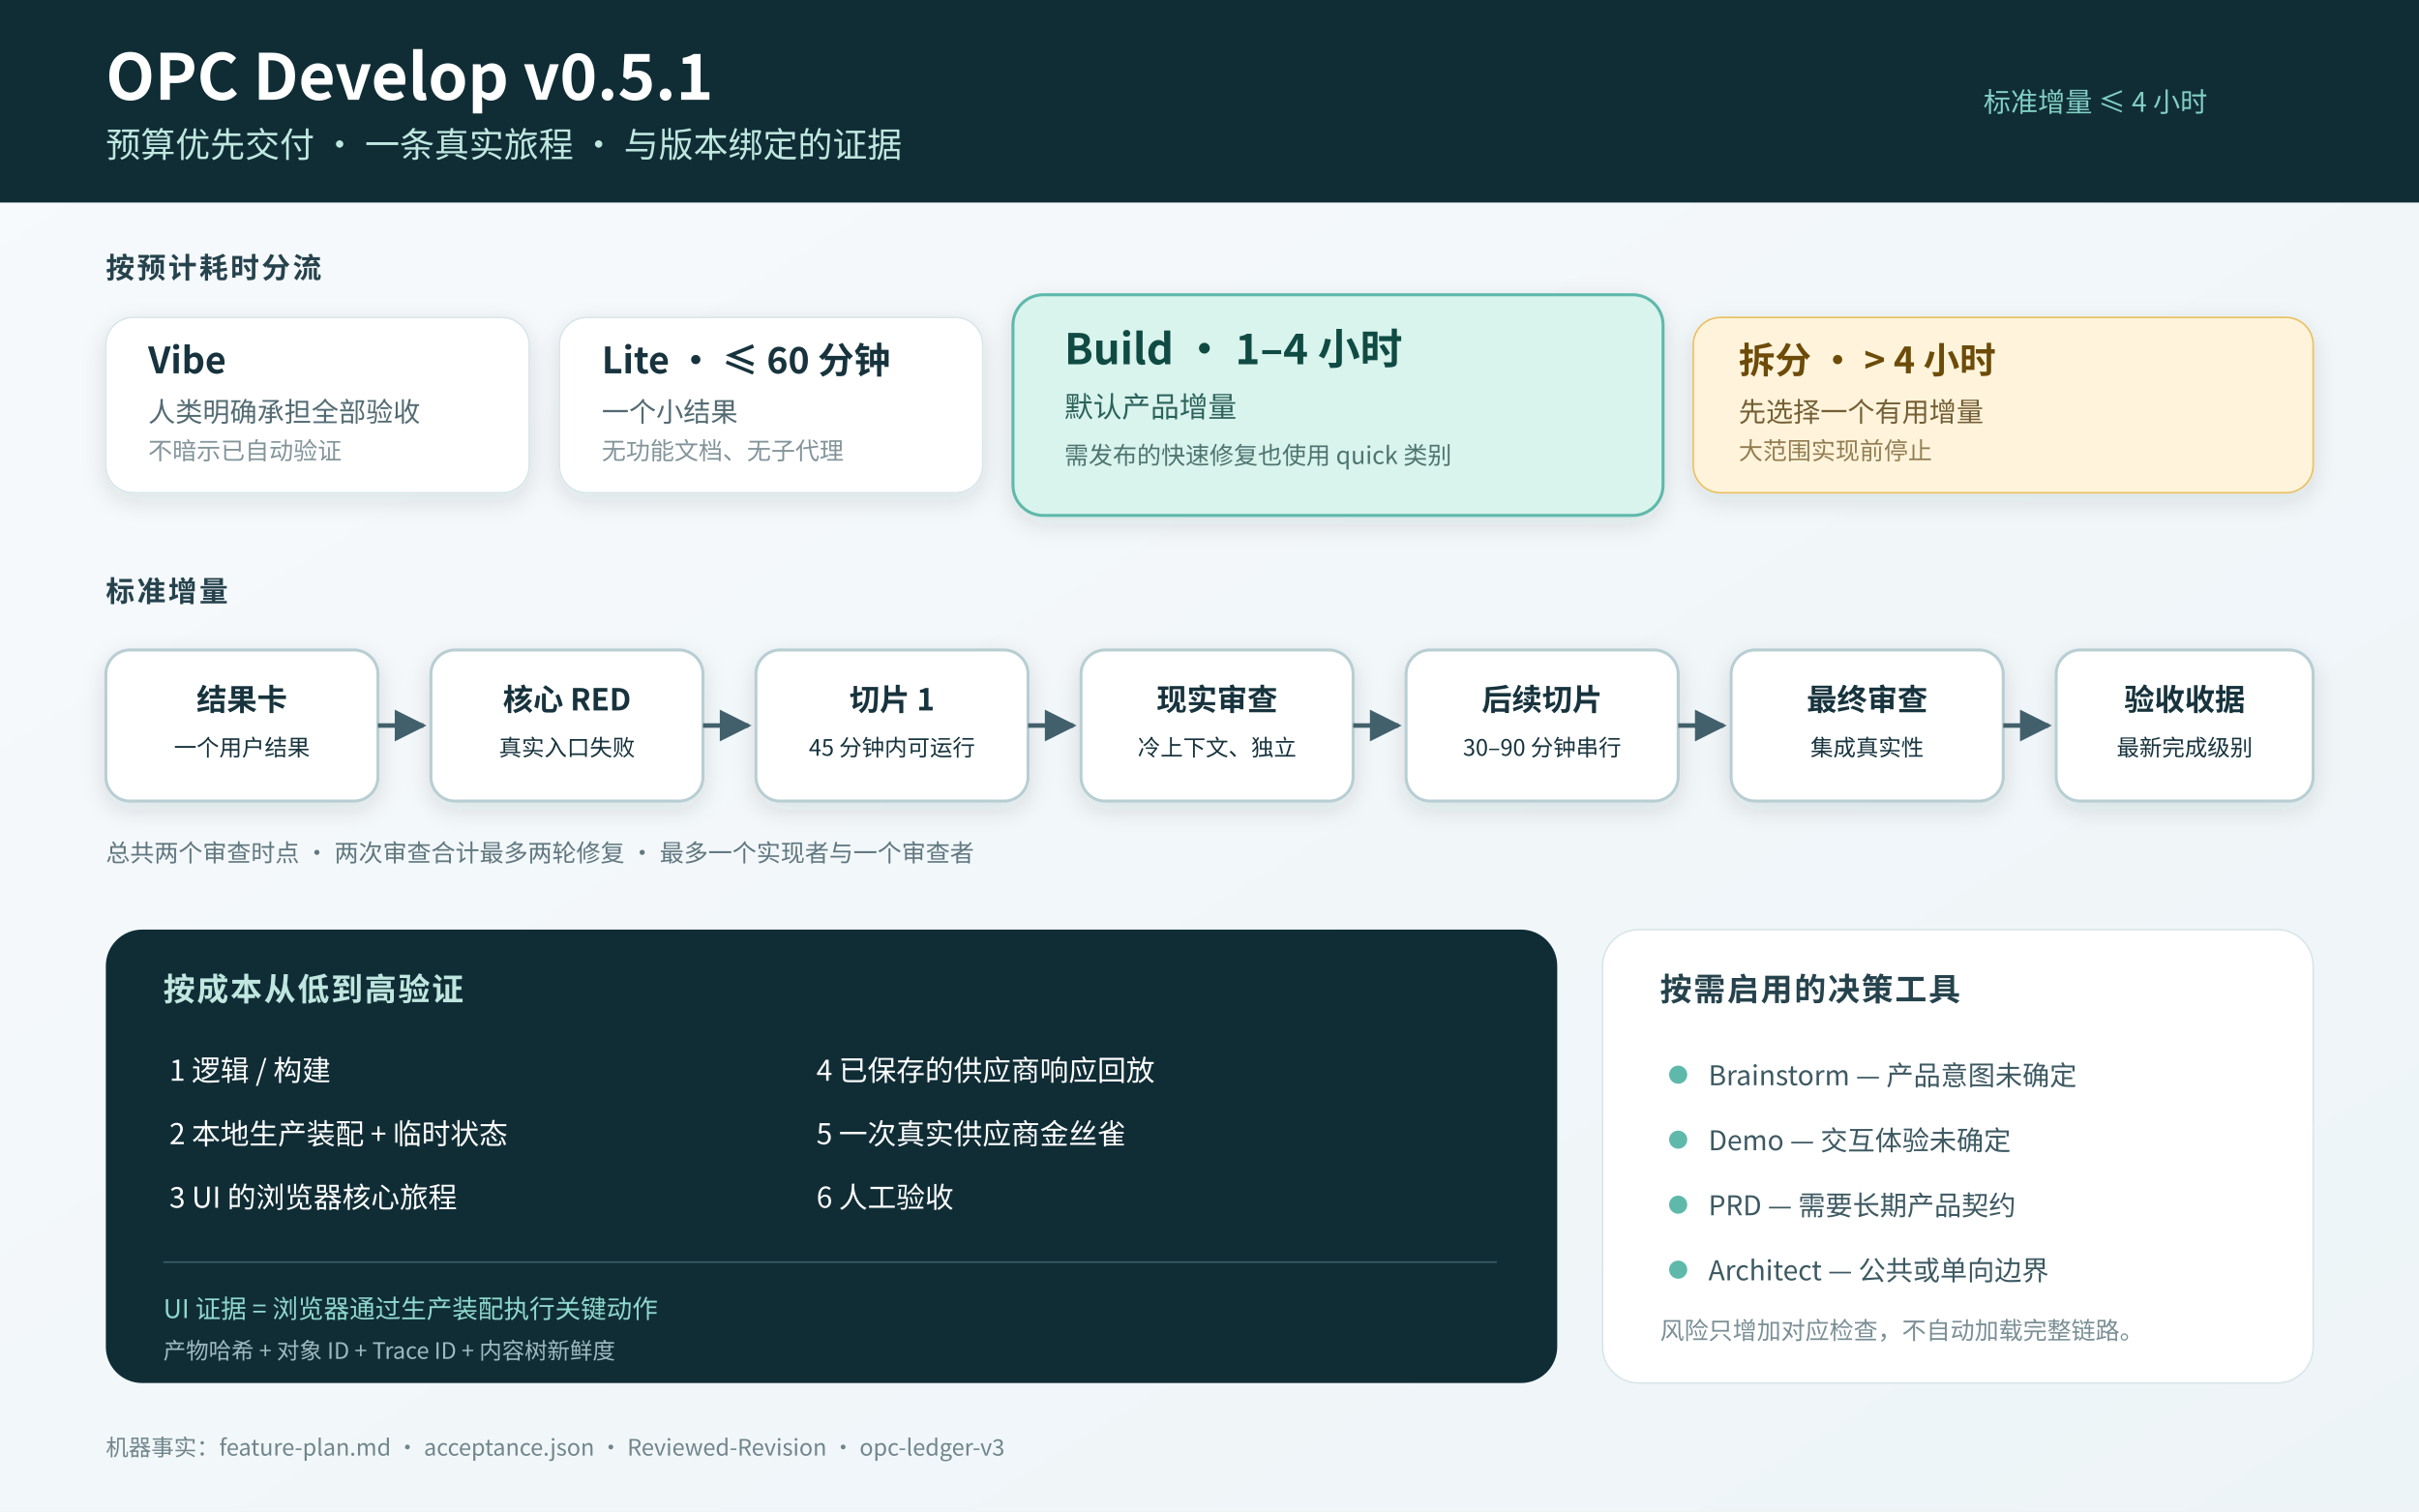
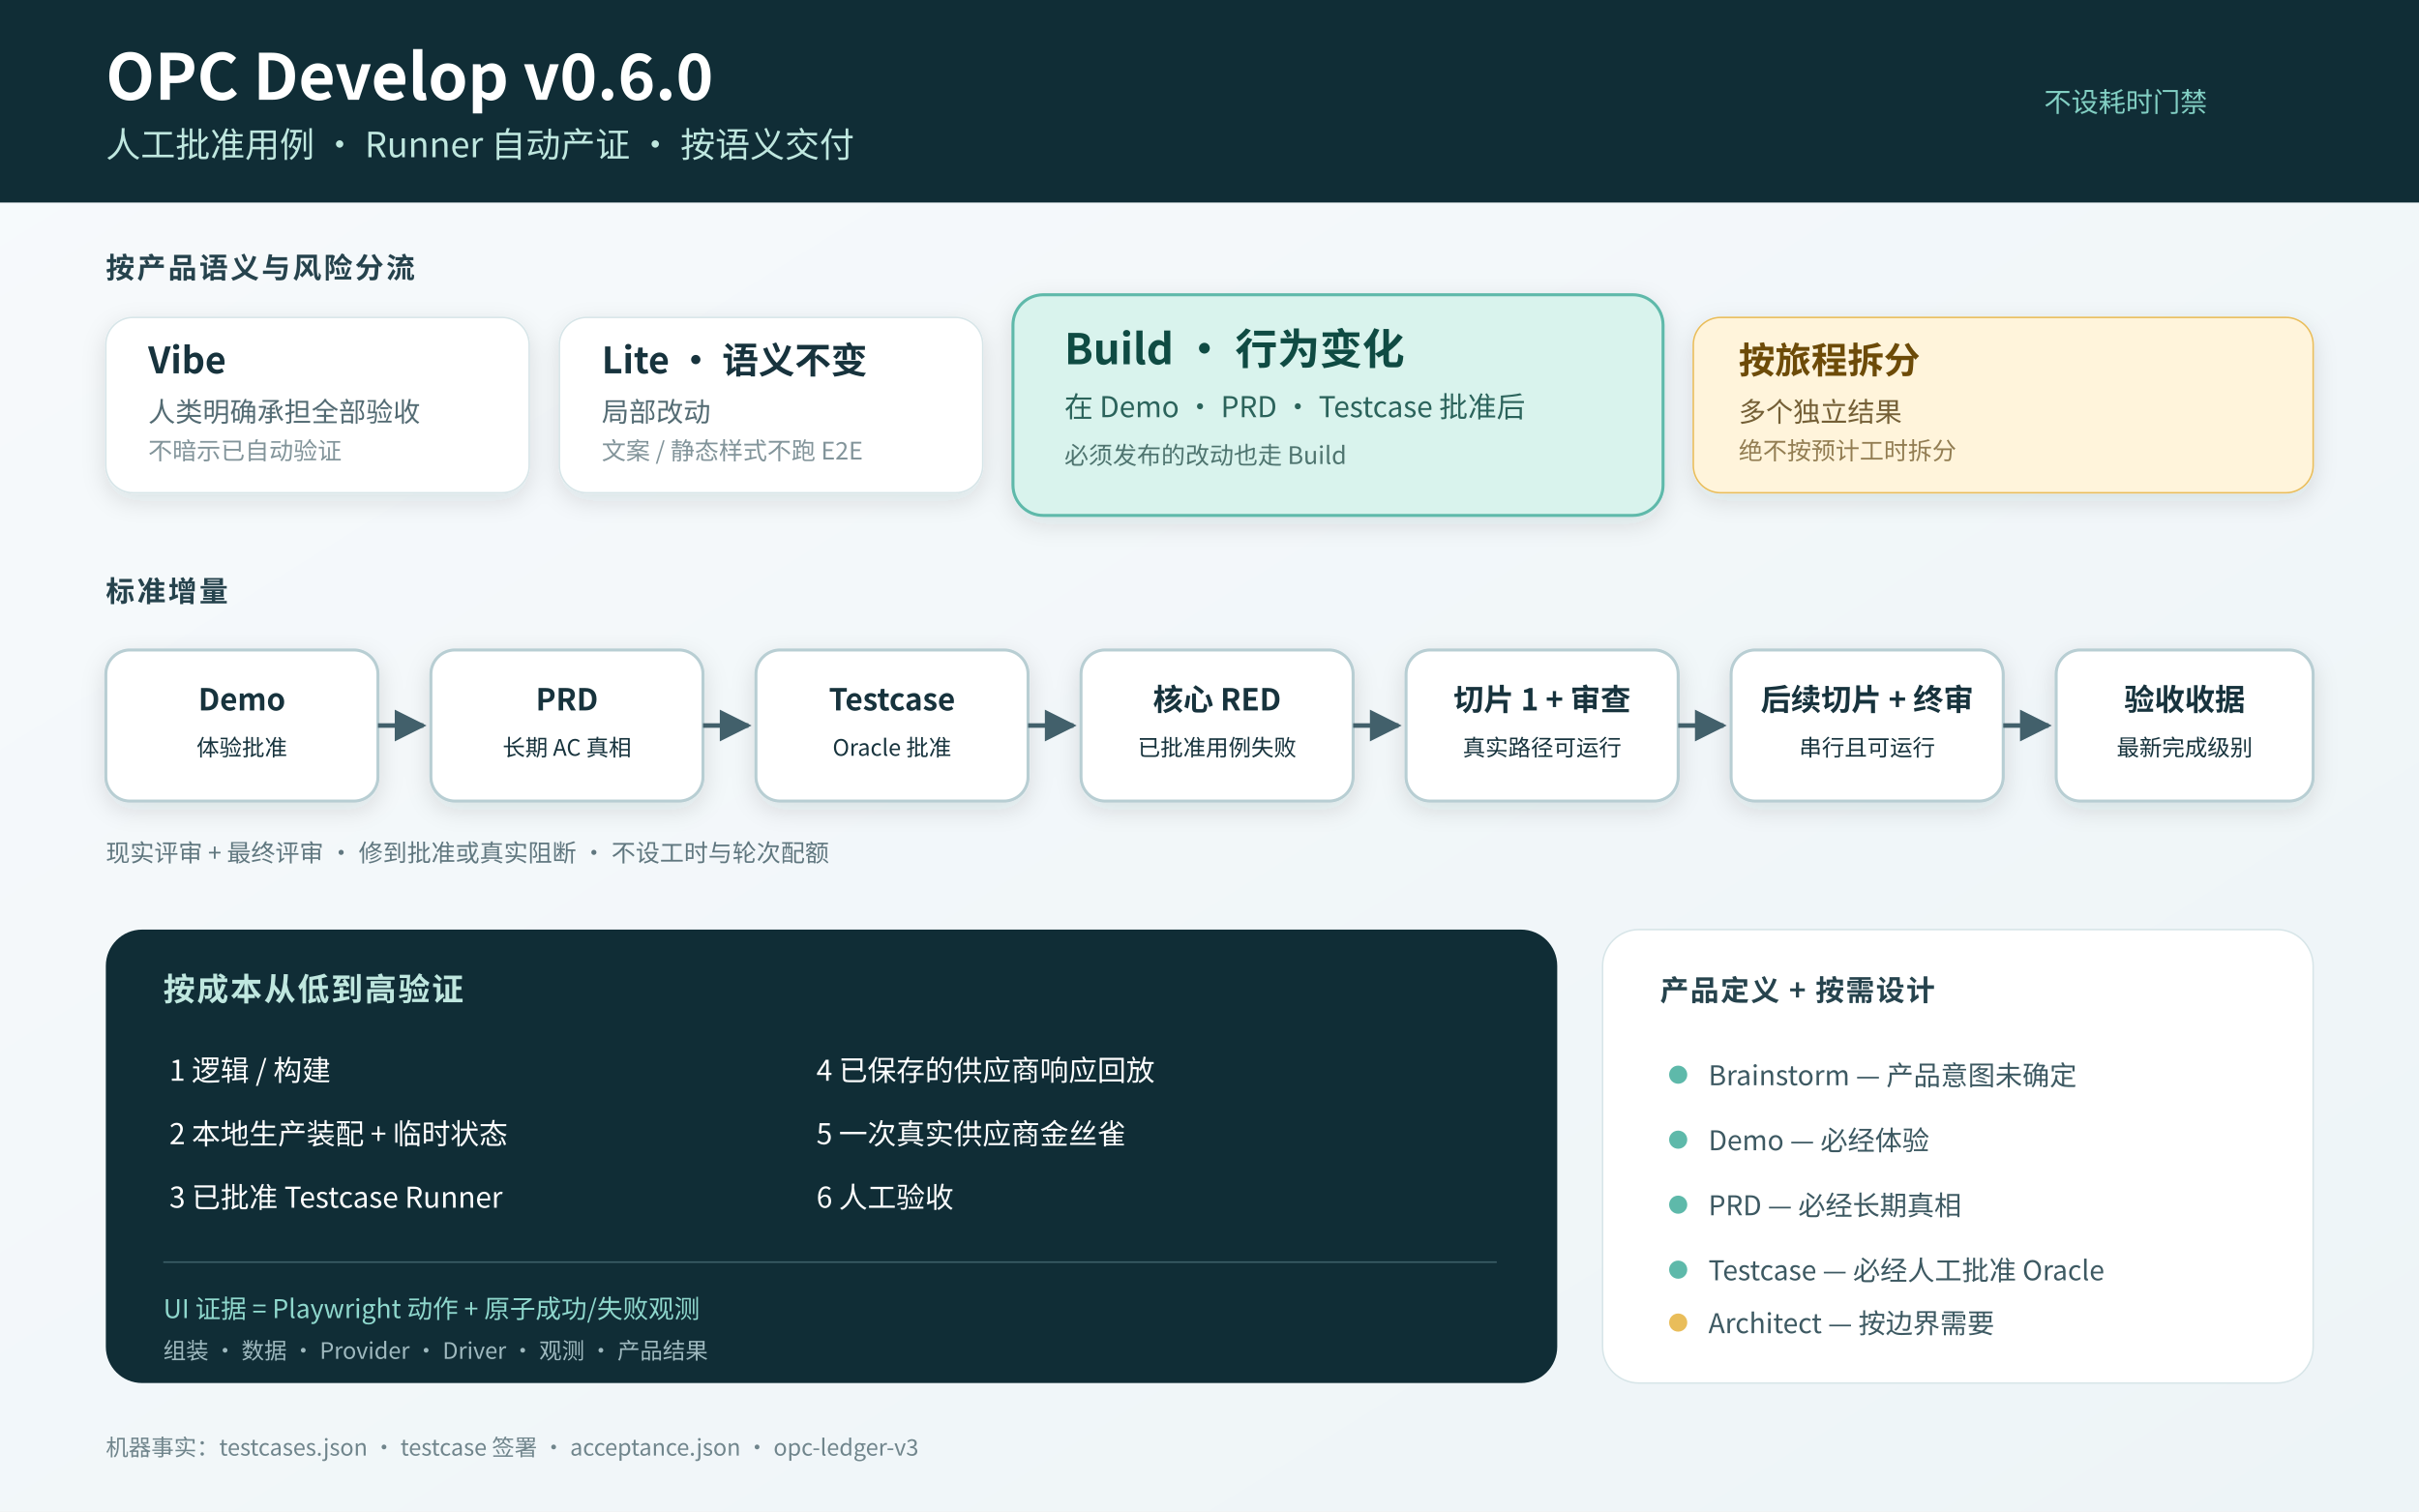
<svg xmlns="http://www.w3.org/2000/svg" width="1600" height="1000" viewBox="0 0 1600 1000" font-family="PingFang SC, Noto Sans CJK SC, Helvetica, Arial, sans-serif">
  <defs>
    <linearGradient id="bg" x1="0" y1="0" x2="1" y2="1">
      <stop offset="0" stop-color="#f7fafc" />
      <stop offset="1" stop-color="#edf4f7" />
    </linearGradient>
    <marker id="arrow" viewBox="0 0 10 10" refX="9" refY="5" markerWidth="7" markerHeight="7" orient="auto">
      <path d="M0 0L10 5L0 10Z" fill="#42606b" />
    </marker>
    <filter id="shadow" x="-10%" y="-15%" width="120%" height="140%">
      <feDropShadow dx="0" dy="5" stdDeviation="8" flood-color="#17333d" flood-opacity=".12" />
    </filter>
  </defs>
  <rect width="1600" height="1000" fill="url(#bg)" />
  <rect width="1600" height="134" fill="#102d36" />
-   <text x="70" y="66" font-size="42" font-weight="750" fill="#fff">OPC Develop v0.5.1</text>
-   <text x="70" y="104" font-size="23" fill="#bfe7df">预算优先交付 · 一条真实旅程 · 与版本绑定的证据</text>
-   <text x="1460" y="74" text-anchor="end" font-size="18" fill="#82cfc3">标准增量 ≤ 4 小时</text>
-   <text x="70" y="184" font-size="19" font-weight="700" fill="#26434d" letter-spacing="1.6">按预计耗时分流</text>
+   <text x="70" y="66" font-size="42" font-weight="750" fill="#fff">OPC Develop v0.6.0</text>
+   <text x="70" y="104" font-size="23" fill="#bfe7df">人工批准用例 · Runner 自动产证 · 按语义交付</text>
+   <text x="1460" y="74" text-anchor="end" font-size="18" fill="#82cfc3">不设耗时门禁</text>
+   <text x="70" y="184" font-size="19" font-weight="700" fill="#26434d" letter-spacing="1.6">按产品语义与风险分流</text>
  <g filter="url(#shadow)">
    <rect x="70" y="210" width="280" height="116" rx="18" fill="#fff" stroke="#d7e5e8" />
    <rect x="370" y="210" width="280" height="116" rx="18" fill="#fff" stroke="#d7e5e8" />
    <rect x="670" y="195" width="430" height="146" rx="20" fill="#d9f3ed" stroke="#5eb9aa" stroke-width="2" />
    <rect x="1120" y="210" width="410" height="116" rx="18" fill="#fff4db" stroke="#e9bd5a" />
  </g>
  <text x="98" y="247" font-size="24" font-weight="700" fill="#17333d">Vibe</text>
  <text x="98" y="279" font-size="18" fill="#536b73">人类明确承担全部验收</text>
  <text x="98" y="304" font-size="16" fill="#82949a">不暗示已自动验证</text>
-   <text x="398" y="247" font-size="24" font-weight="700" fill="#17333d">Lite · ≤ 60 分钟</text>
-   <text x="398" y="279" font-size="18" fill="#536b73">一个小结果</text>
-   <text x="398" y="304" font-size="16" fill="#82949a">无功能文档、无子代理</text>
-   <text x="704" y="241" font-size="28" font-weight="780" fill="#0f4b43">Build · 1–4 小时</text>
-   <text x="704" y="276" font-size="19" fill="#2b635b">默认产品增量</text>
-   <text x="704" y="307" font-size="16" fill="#4e746f">需发布的快速修复也使用 quick 类别</text>
-   <text x="1150" y="247" font-size="24" font-weight="700" fill="#6d4b08">拆分 · &gt; 4 小时</text>
-   <text x="1150" y="279" font-size="18" fill="#745f36">先选择一个有用增量</text>
-   <text x="1150" y="304" font-size="16" fill="#927d52">大范围实现前停止</text>
+   <text x="398" y="247" font-size="24" font-weight="700" fill="#17333d">Lite · 语义不变</text>
+   <text x="398" y="279" font-size="18" fill="#536b73">局部改动</text>
+   <text x="398" y="304" font-size="16" fill="#82949a">文案 / 静态样式不跑 E2E</text>
+   <text x="704" y="241" font-size="28" font-weight="780" fill="#0f4b43">Build · 行为变化</text>
+   <text x="704" y="276" font-size="19" fill="#2b635b">在 Demo · PRD · Testcase 批准后</text>
+   <text x="704" y="307" font-size="16" fill="#4e746f">必须发布的改动也走 Build</text>
+   <text x="1150" y="247" font-size="24" font-weight="700" fill="#6d4b08">按旅程拆分</text>
+   <text x="1150" y="279" font-size="18" fill="#745f36">多个独立结果</text>
+   <text x="1150" y="304" font-size="16" fill="#927d52">绝不按预计工时拆分</text>
  <text x="70" y="398" font-size="19" font-weight="700" fill="#26434d" letter-spacing="1.6">标准增量</text>
  <g fill="#fff" stroke="#b8ced3" stroke-width="2" filter="url(#shadow)">
    <rect x="70" y="430" width="180" height="100" rx="16" />
    <rect x="285" y="430" width="180" height="100" rx="16" />
    <rect x="500" y="430" width="180" height="100" rx="16" />
    <rect x="715" y="430" width="180" height="100" rx="16" />
    <rect x="930" y="430" width="180" height="100" rx="16" />
    <rect x="1145" y="430" width="180" height="100" rx="16" />
    <rect x="1360" y="430" width="170" height="100" rx="16" />
  </g>
  <g stroke="#42606b" stroke-width="3" marker-end="url(#arrow)">
    <path d="M250 480H280" />
    <path d="M465 480H495" />
    <path d="M680 480H710" />
    <path d="M895 480H925" />
    <path d="M1110 480H1140" />
    <path d="M1325 480H1355" />
  </g>
  <g text-anchor="middle" fill="#17333d">
-     <text x="160" y="470" font-size="20" font-weight="700">结果卡</text>
-     <text x="160" y="500" font-size="15">一个用户结果</text>
-     <text x="375" y="470" font-size="20" font-weight="700">核心 RED</text>
-     <text x="375" y="500" font-size="15">真实入口失败</text>
-     <text x="590" y="470" font-size="20" font-weight="700">切片 1</text>
-     <text x="590" y="500" font-size="15">45 分钟内可运行</text>
-     <text x="805" y="470" font-size="20" font-weight="700">现实审查</text>
-     <text x="805" y="500" font-size="15">冷上下文、独立</text>
-     <text x="1020" y="470" font-size="20" font-weight="700">后续切片</text>
-     <text x="1020" y="500" font-size="15">30–90 分钟串行</text>
-     <text x="1235" y="470" font-size="20" font-weight="700">最终审查</text>
-     <text x="1235" y="500" font-size="15">集成真实性</text>
+     <text x="160" y="470" font-size="20" font-weight="700">Demo</text>
+     <text x="160" y="500" font-size="15">体验批准</text>
+     <text x="375" y="470" font-size="20" font-weight="700">PRD</text>
+     <text x="375" y="500" font-size="15">长期 AC 真相</text>
+     <text x="590" y="470" font-size="20" font-weight="700">Testcase</text>
+     <text x="590" y="500" font-size="15">Oracle 批准</text>
+     <text x="805" y="470" font-size="20" font-weight="700">核心 RED</text>
+     <text x="805" y="500" font-size="15">已批准用例失败</text>
+     <text x="1020" y="470" font-size="20" font-weight="700">切片 1 + 审查</text>
+     <text x="1020" y="500" font-size="15">真实路径可运行</text>
+     <text x="1235" y="470" font-size="20" font-weight="700">后续切片 + 终审</text>
+     <text x="1235" y="500" font-size="15">串行且可运行</text>
    <text x="1445" y="470" font-size="20" font-weight="700">验收收据</text>
    <text x="1445" y="500" font-size="15">最新完成级别</text>
  </g>
-   <text x="70" y="570" font-size="16" fill="#60777f">总共两个审查时点 · 两次审查合计最多两轮修复 · 最多一个实现者与一个审查者</text>
+   <text x="70" y="570" font-size="16" fill="#60777f">现实评审 + 最终评审 · 修到批准或真实阻断 · 不设工时与轮次配额</text>
  <rect x="70" y="615" width="960" height="300" rx="24" fill="#102d36" />
  <text x="108" y="662" font-size="21" font-weight="700" fill="#bfe7df" letter-spacing="1.2">按成本从低到高验证</text>
  <g font-size="19" fill="#fff">
    <text x="112" y="715">1  逻辑 / 构建</text>
    <text x="112" y="757">2  本地生产装配 + 临时状态</text>
-     <text x="112" y="799">3  UI 的浏览器核心旅程</text>
+     <text x="112" y="799">3  已批准 Testcase Runner</text>
    <text x="540" y="715">4  已保存的供应商响应回放</text>
    <text x="540" y="757">5  一次真实供应商金丝雀</text>
    <text x="540" y="799">6  人工验收</text>
  </g>
  <line x1="108" y1="835" x2="990" y2="835" stroke="#3e6069" />
-   <text x="108" y="872" font-size="17" fill="#8fd8cd">UI 证据 = 浏览器通过生产装配执行关键动作</text>
-   <text x="108" y="899" font-size="15" fill="#9fb9bf">产物哈希 + 对象 ID + Trace ID + 内容树新鲜度</text>
+   <text x="108" y="872" font-size="17" fill="#8fd8cd">UI 证据 = Playwright 动作 + 原子成功/失败观测</text>
+   <text x="108" y="899" font-size="15" fill="#9fb9bf">组装 · 数据 · Provider · Driver · 观测 · 产品结果</text>
  <rect x="1060" y="615" width="470" height="300" rx="24" fill="#fff" stroke="#d7e5e8" />
-   <text x="1098" y="662" font-size="21" font-weight="700" fill="#26434d" letter-spacing="1.2">按需启用的决策工具</text>
+   <text x="1098" y="662" font-size="19" font-weight="700" fill="#26434d" letter-spacing="1.0">产品定义 + 按需设计</text>
  <g font-size="18" fill="#3d5962">
    <circle cx="1110" cy="711" r="6" fill="#5eb9aa" />
    <text x="1130" y="718">Brainstorm — 产品意图未确定</text>
    <circle cx="1110" cy="754" r="6" fill="#5eb9aa" />
-     <text x="1130" y="761">Demo — 交互体验未确定</text>
+     <text x="1130" y="761">Demo — 必经体验</text>
    <circle cx="1110" cy="797" r="6" fill="#5eb9aa" />
-     <text x="1130" y="804">PRD — 需要长期产品契约</text>
+     <text x="1130" y="804">PRD — 必经长期真相</text>
    <circle cx="1110" cy="840" r="6" fill="#5eb9aa" />
-     <text x="1130" y="847">Architect — 公共或单向边界</text>
+     <text x="1130" y="847">Testcase — 必经人工批准 Oracle</text>
+     <circle cx="1110" cy="875" r="6" fill="#e9bd5a" />
+     <text x="1130" y="882">Architect — 按边界需要</text>
  </g>
-   <text x="1098" y="886" font-size="16" fill="#7a8e95">风险只增加对应检查，不自动加载完整链路。</text>
-   <text x="70" y="963" font-size="15" fill="#70858c">机器事实：feature-plan.md · acceptance.json · Reviewed-Revision · opc-ledger-v3</text>
+   <text x="70" y="963" font-size="15" fill="#70858c">机器事实：testcases.json · testcase 签署 · acceptance.json · opc-ledger-v3</text>
</svg>
